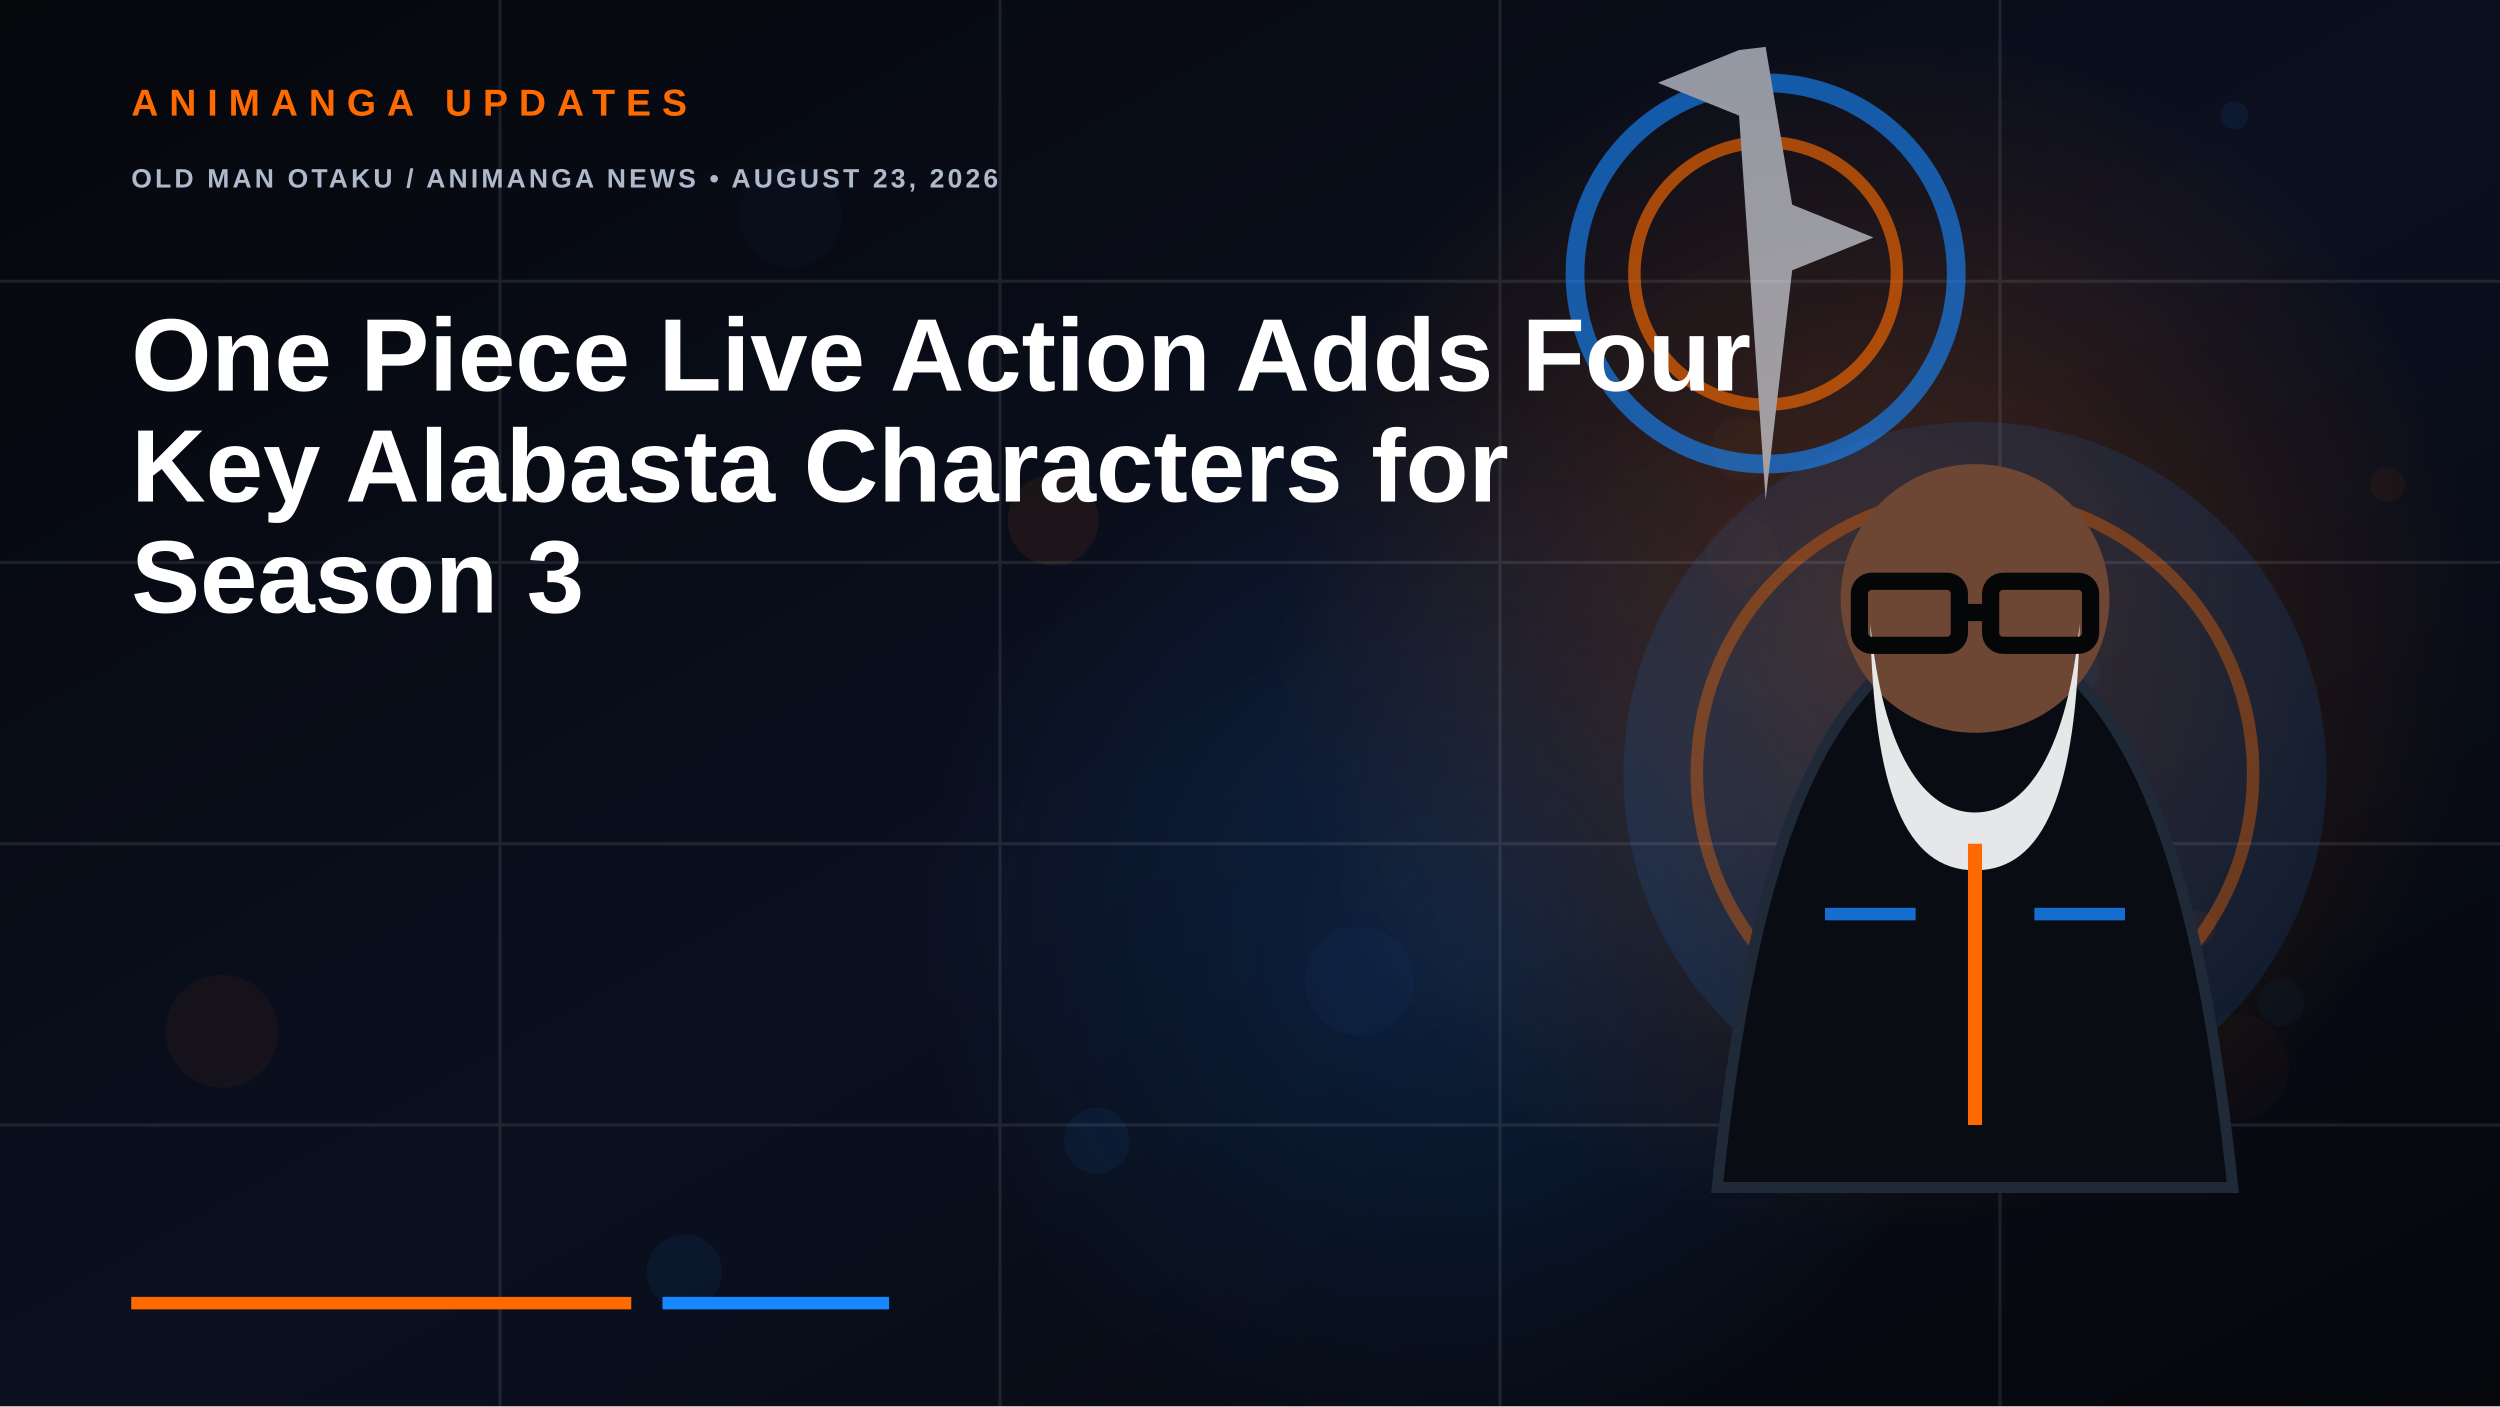
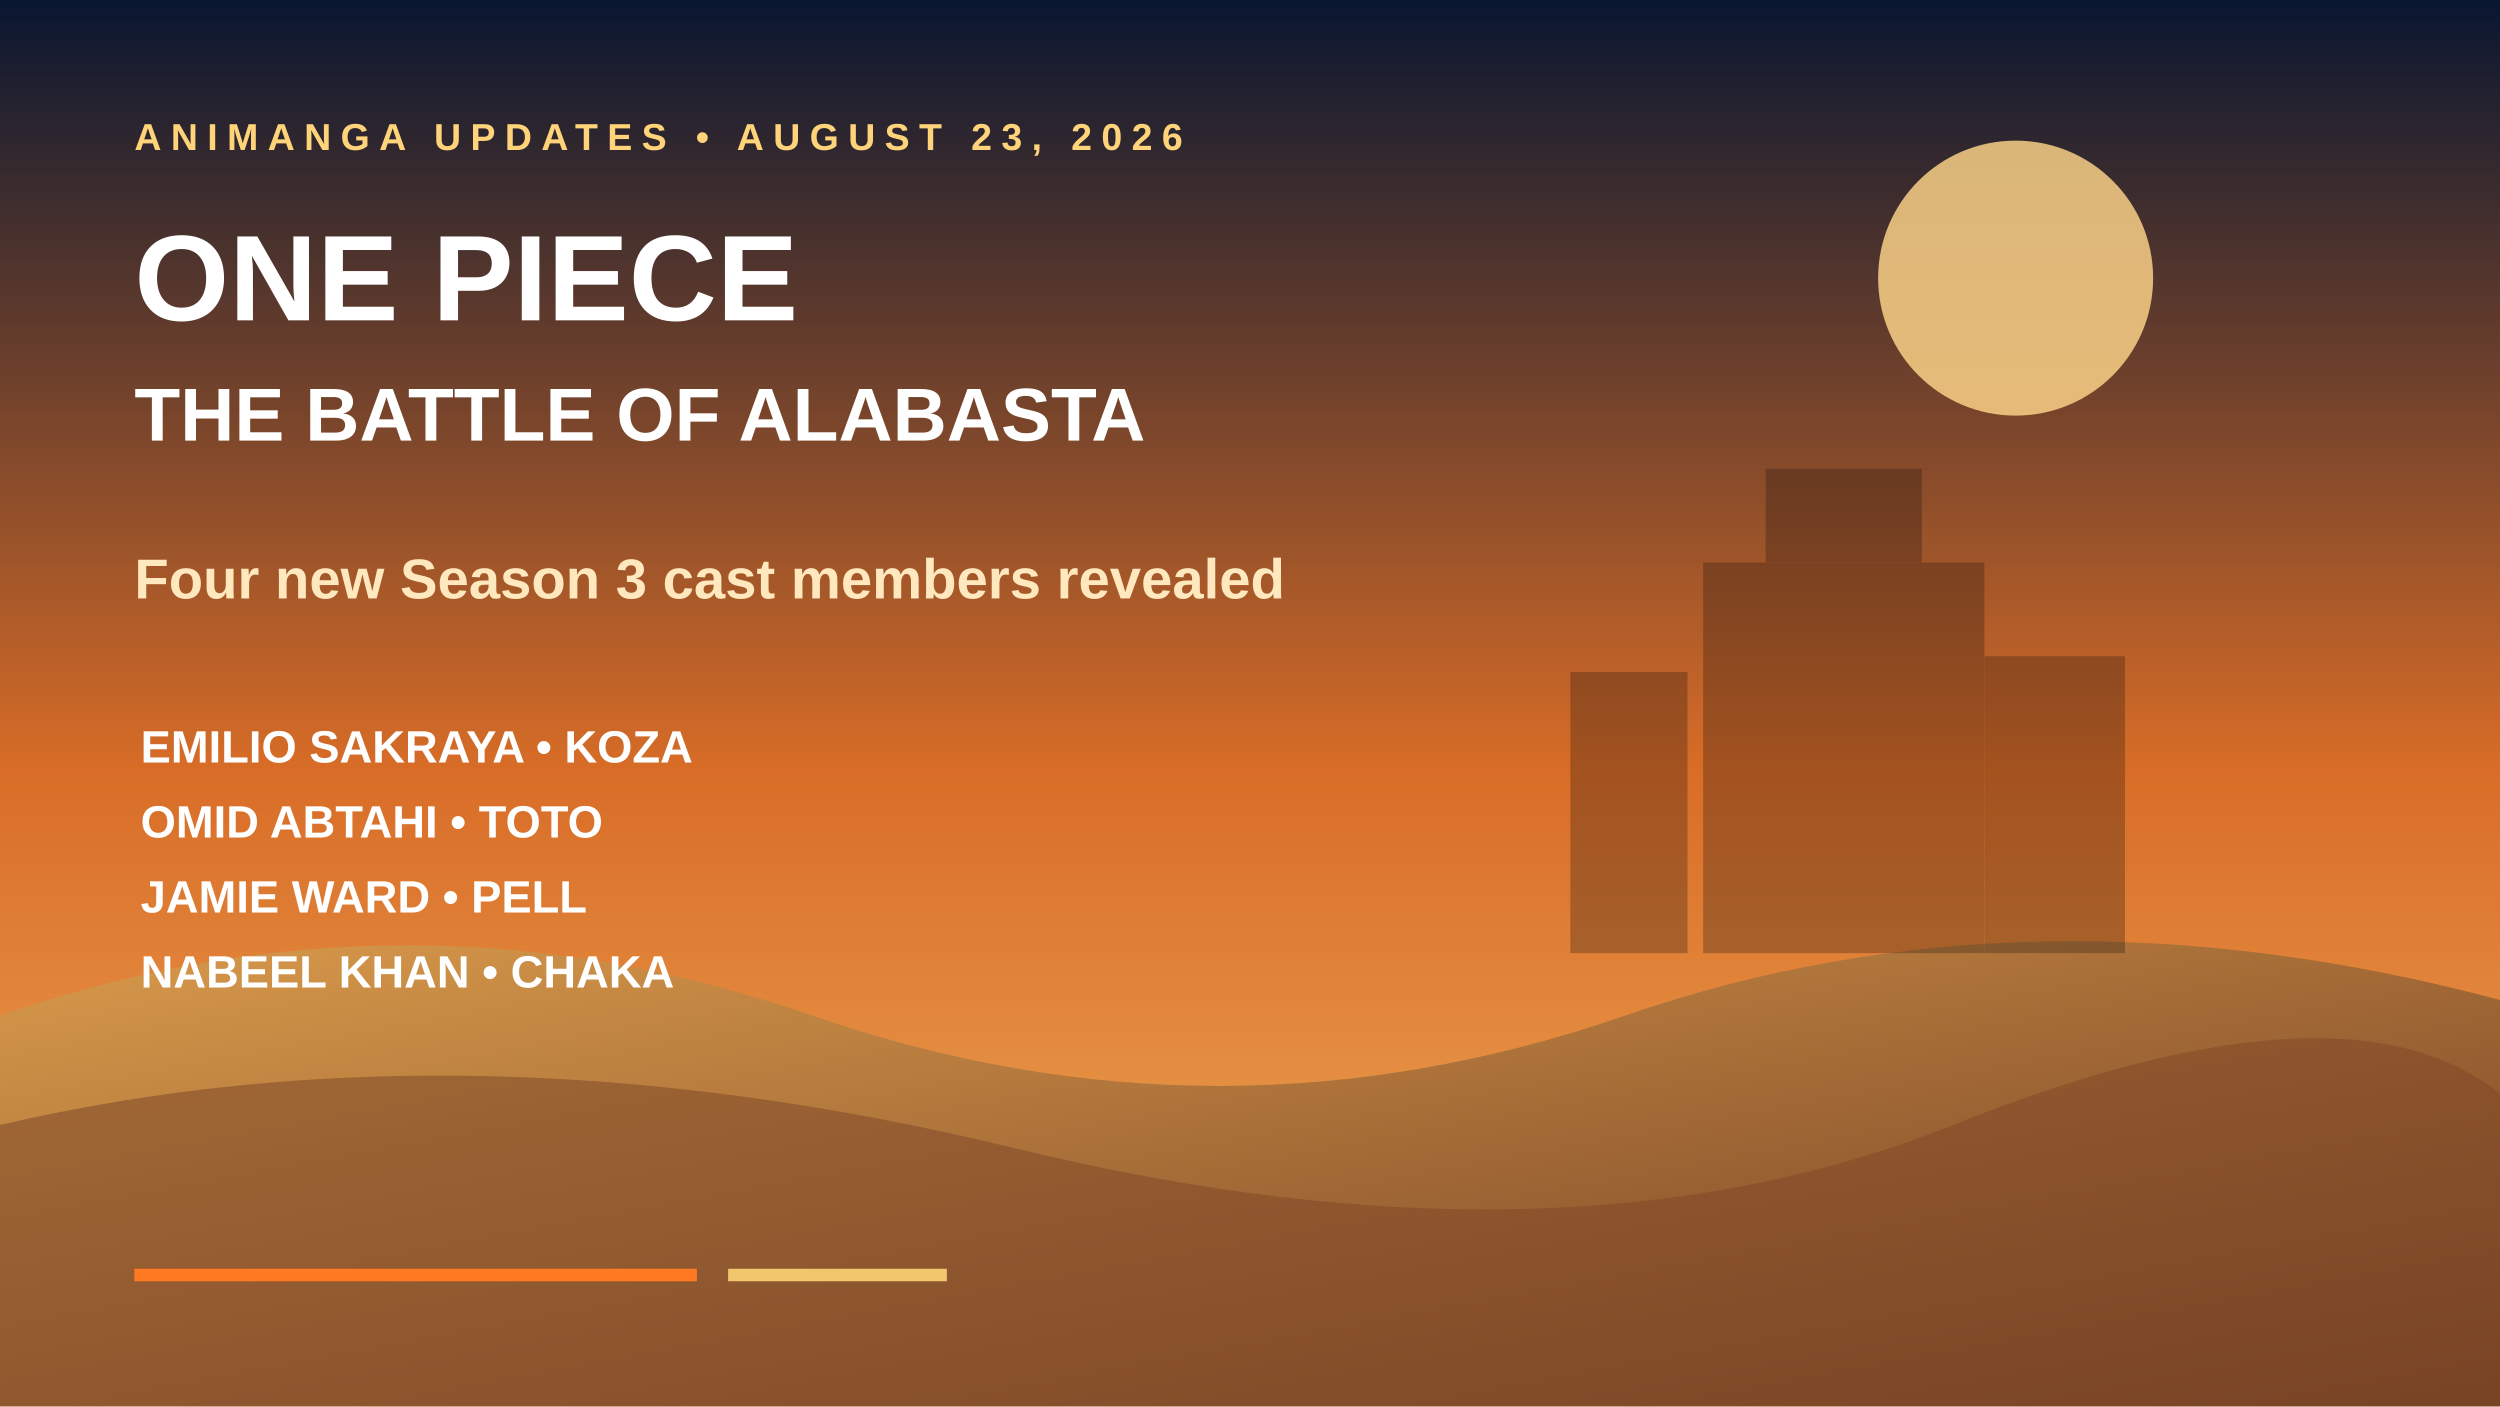
<svg xmlns="http://www.w3.org/2000/svg" viewBox="0 0 1600 900" role="img" aria-labelledby="t d">
  <defs>
-     <linearGradient id="bg" x1="0" y1="0" x2="1" y2="1">
-       <stop stop-color="#05070b" />
-       <stop offset=".52" stop-color="#0b1020" />
-       <stop offset="1" stop-color="#05070b" />
+     <linearGradient id="sky" x1="0" y1="0" x2="0" y2="1">
+       <stop stop-color="#0a1730" />
+       <stop offset=".55" stop-color="#d96d27" />
+       <stop offset="1" stop-color="#f0b05e" />
    </linearGradient>
-     <radialGradient id="ra">
-       <stop stop-color="#ff6a00" />
-       <stop offset="1" stop-color="#ff6a00" stop-opacity="0" />
-     </radialGradient>
-     <radialGradient id="rb">
-       <stop stop-color="#1687ff" />
-       <stop offset="1" stop-color="#1687ff" stop-opacity="0" />
-     </radialGradient>
-     <filter id="glow">
-       <feGaussianBlur stdDeviation="11" result="g" />
-       <feMerge>
-         <feMergeNode in="g" />
-         <feMergeNode in="SourceGraphic" />
-       </feMerge>
-     </filter>
+     <linearGradient id="sand" x1="0" y1="0" x2="1" y2="1">
+       <stop stop-color="#d99a4b" />
+       <stop offset="1" stop-color="#6f3c22" />
+     </linearGradient>
  </defs>
-   <rect width="1600" height="900" fill="url(#bg)" />
-   <circle cx="1200" cy="405" r="387" fill="url(#ra)" opacity=".24" />
-   <circle cx="928" cy="594" r="342" fill="url(#rb)" opacity=".16" />
-   <circle cx="1431" cy="683" r="34" fill="#ff6a00" opacity="0.025" />
-   <circle cx="870" cy="628" r="35" fill="#1687ff" opacity="0.039" />
-   <circle cx="142" cy="660" r="36" fill="#ff6a00" opacity="0.053" />
-   <circle cx="702" cy="730" r="21" fill="#1687ff" opacity="0.067" />
-   <circle cx="674" cy="333" r="29" fill="#ff6a00" opacity="0.081" />
-   <circle cx="506" cy="138" r="33" fill="#1687ff" opacity="0.025" />
-   <circle cx="1115" cy="287" r="20" fill="#ff6a00" opacity="0.039" />
-   <circle cx="1328" cy="430" r="16" fill="#1687ff" opacity="0.053" />
-   <circle cx="1407" cy="594" r="11" fill="#ff6a00" opacity="0.067" />
-   <circle cx="1430" cy="74" r="9" fill="#1687ff" opacity="0.081" />
-   <circle cx="1115" cy="353" r="23" fill="#ff6a00" opacity="0.025" />
-   <circle cx="1460" cy="642" r="15" fill="#1687ff" opacity="0.039" />
-   <circle cx="1528" cy="310" r="11" fill="#ff6a00" opacity="0.053" />
-   <circle cx="438" cy="814" r="24" fill="#1687ff" opacity="0.067" />
-   <g opacity=".09" stroke="#fff" stroke-width="2">
-     <path d="M0 180h1600M0 360h1600M0 540h1600M0 720h1600" />
-     <path d="M320 0v900M640 0v900M960 0v900M1280 0v900" />
+   <rect width="1600" height="900" fill="url(#sky)" />
+   <circle cx="1290" cy="178" r="88" fill="#ffd58a" opacity=".82" />
+   <path d="M0 650 Q260 560 520 650 T1040 650 T1600 640 V900 H0Z" fill="url(#sand)" />
+   <path d="M0 720 Q300 650 650 735 T1250 720 T1600 700 V900 H0Z" fill="#7f4828" opacity=".55" />
+   <g opacity=".28" fill="#1a0f0a">
+     <path d="M1090 360h180v250h-180z" />
+     <path d="M1130 300h100v60h-100z" />
+     <path d="M1080 430h-75v180h75z" />
+     <path d="M1270 420h90v190h-90z" />
  </g>
-   <g transform="translate(1130 175)" opacity=".62">
-     <circle r="122" fill="none" stroke="#1687ff" stroke-width="12" />
-     <circle r="84" fill="none" stroke="#ff6a00" stroke-width="8" />
-     <path d="M0-145l17 101 52 21-52 21L0 145-17-101l-52-21 52-21z" fill="#e8edf6" />
+   <text x="86" y="96" fill="#ffd37a" font-family="Arial,Helvetica,sans-serif" font-size="24" font-weight="800" letter-spacing="6">ANIMANGA UPDATES • AUGUST 23, 2026</text>
+   <text x="86" y="205" fill="#fff" font-family="Arial,Helvetica,sans-serif" font-size="78" font-weight="900">ONE PIECE</text>
+   <text x="86" y="282" fill="#fff" font-family="Arial,Helvetica,sans-serif" font-size="48" font-weight="800">THE BATTLE OF ALABASTA</text>
+   <text x="86" y="383" fill="#ffe8be" font-family="Arial,Helvetica,sans-serif" font-size="36" font-weight="700">Four new Season 3 cast members revealed</text>
+   <g fill="#fff" font-family="Arial,Helvetica,sans-serif" font-size="29" font-weight="700">
+     <text x="90" y="488">EMILIO SAKRAYA • KOZA</text>
+     <text x="90" y="536">OMID ABTAHI • TOTO</text>
+     <text x="90" y="584">JAMIE WARD • PELL</text>
+     <text x="90" y="632">NABEEL KHAN • CHAKA</text>
  </g>
-   <g transform="translate(1264 495) scale(1)">
-     <circle r="225" fill="#1687ff" opacity=".12" />
-     <circle r="178" fill="none" stroke="#ff6a00" stroke-width="8" opacity=".36" />
-     <path d="M-165 265c18-170 49-284 113-337h104c64 53 95 167 113 337z" fill="#090c12" stroke="#202938" stroke-width="7" />
-     <circle cy="-112" r="86" fill="#6d4634" />
-     <path d="M-67-96c8 82 34 121 67 121s59-39 67-121c-2 106-22 158-67 158s-65-52-67-158z" fill="#e5e7e8" />
-     <g fill="none" stroke="#050608" stroke-width="11">
-       <rect x="-74" y="-123" width="64" height="41" rx="8" />
-       <rect x="10" y="-123" width="64" height="41" rx="8" />
-       <path d="M-10-103h20" />
-     </g>
-     <path d="M0 45v180" stroke="#ff6a00" stroke-width="9" />
-     <path d="M-96 90h58M38 90h58" stroke="#1687ff" stroke-width="8" opacity=".8" />
-   </g>
-   <text x="84" y="74" fill="#ff6a00" font-family="Arial,Helvetica,sans-serif" font-size="24" font-weight="800" letter-spacing="7">ANIMANGA UPDATES</text>
-   <text x="84" y="120" fill="#aeb9cb" font-family="Arial,Helvetica,sans-serif" font-size="17" font-weight="700" letter-spacing="2">OLD MAN OTAKU / ANIMANGA NEWS • AUGUST 23, 2026</text>
-   <text x="84" y="250" fill="#fff" font-family="Arial,Helvetica,sans-serif" font-size="66" font-weight="900">
-     <tspan x="84" dy="0">One Piece Live Action Adds Four</tspan>
-     <tspan x="84" dy="71">Key Alabasta Characters for</tspan>
-     <tspan x="84" dy="71">Season 3</tspan>
-   </text>
-   <rect x="84" y="830" width="320" height="8" fill="#ff6a00" />
-   <rect x="424" y="830" width="145" height="8" fill="#1687ff" />
+   <rect x="86" y="812" width="360" height="8" fill="#ff7a22" />
+   <rect x="466" y="812" width="140" height="8" fill="#f2c66d" />
</svg>
